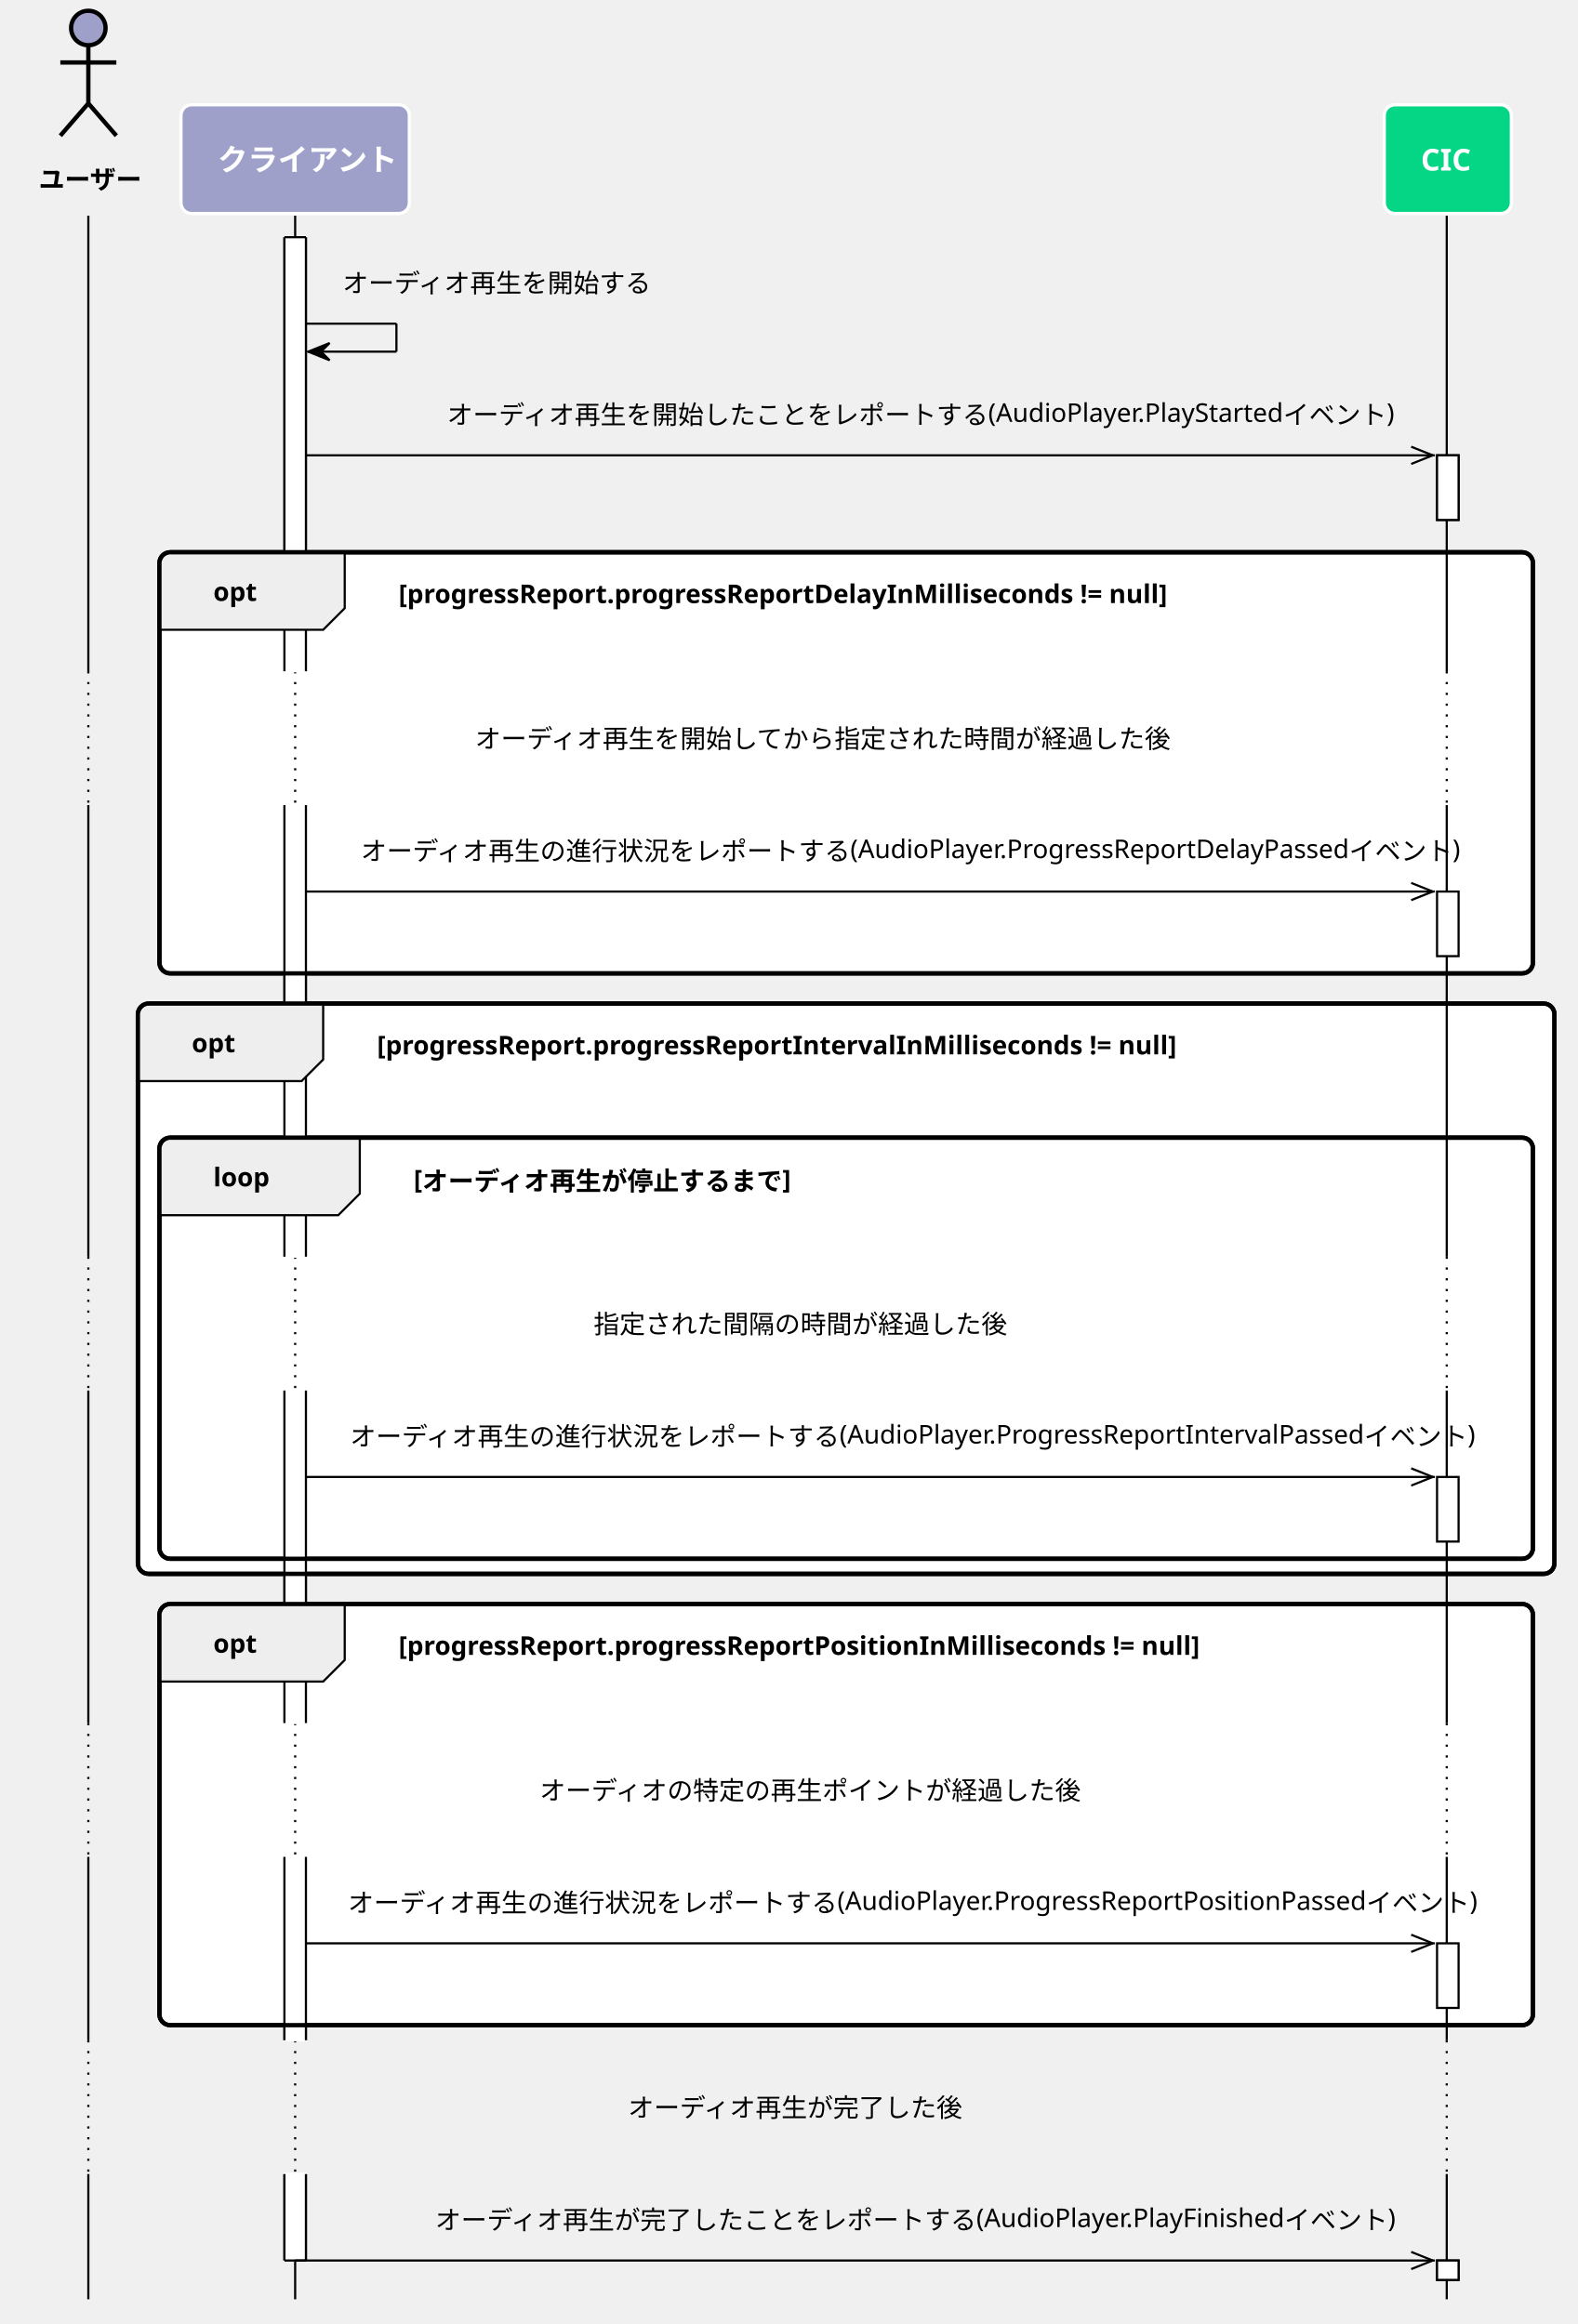
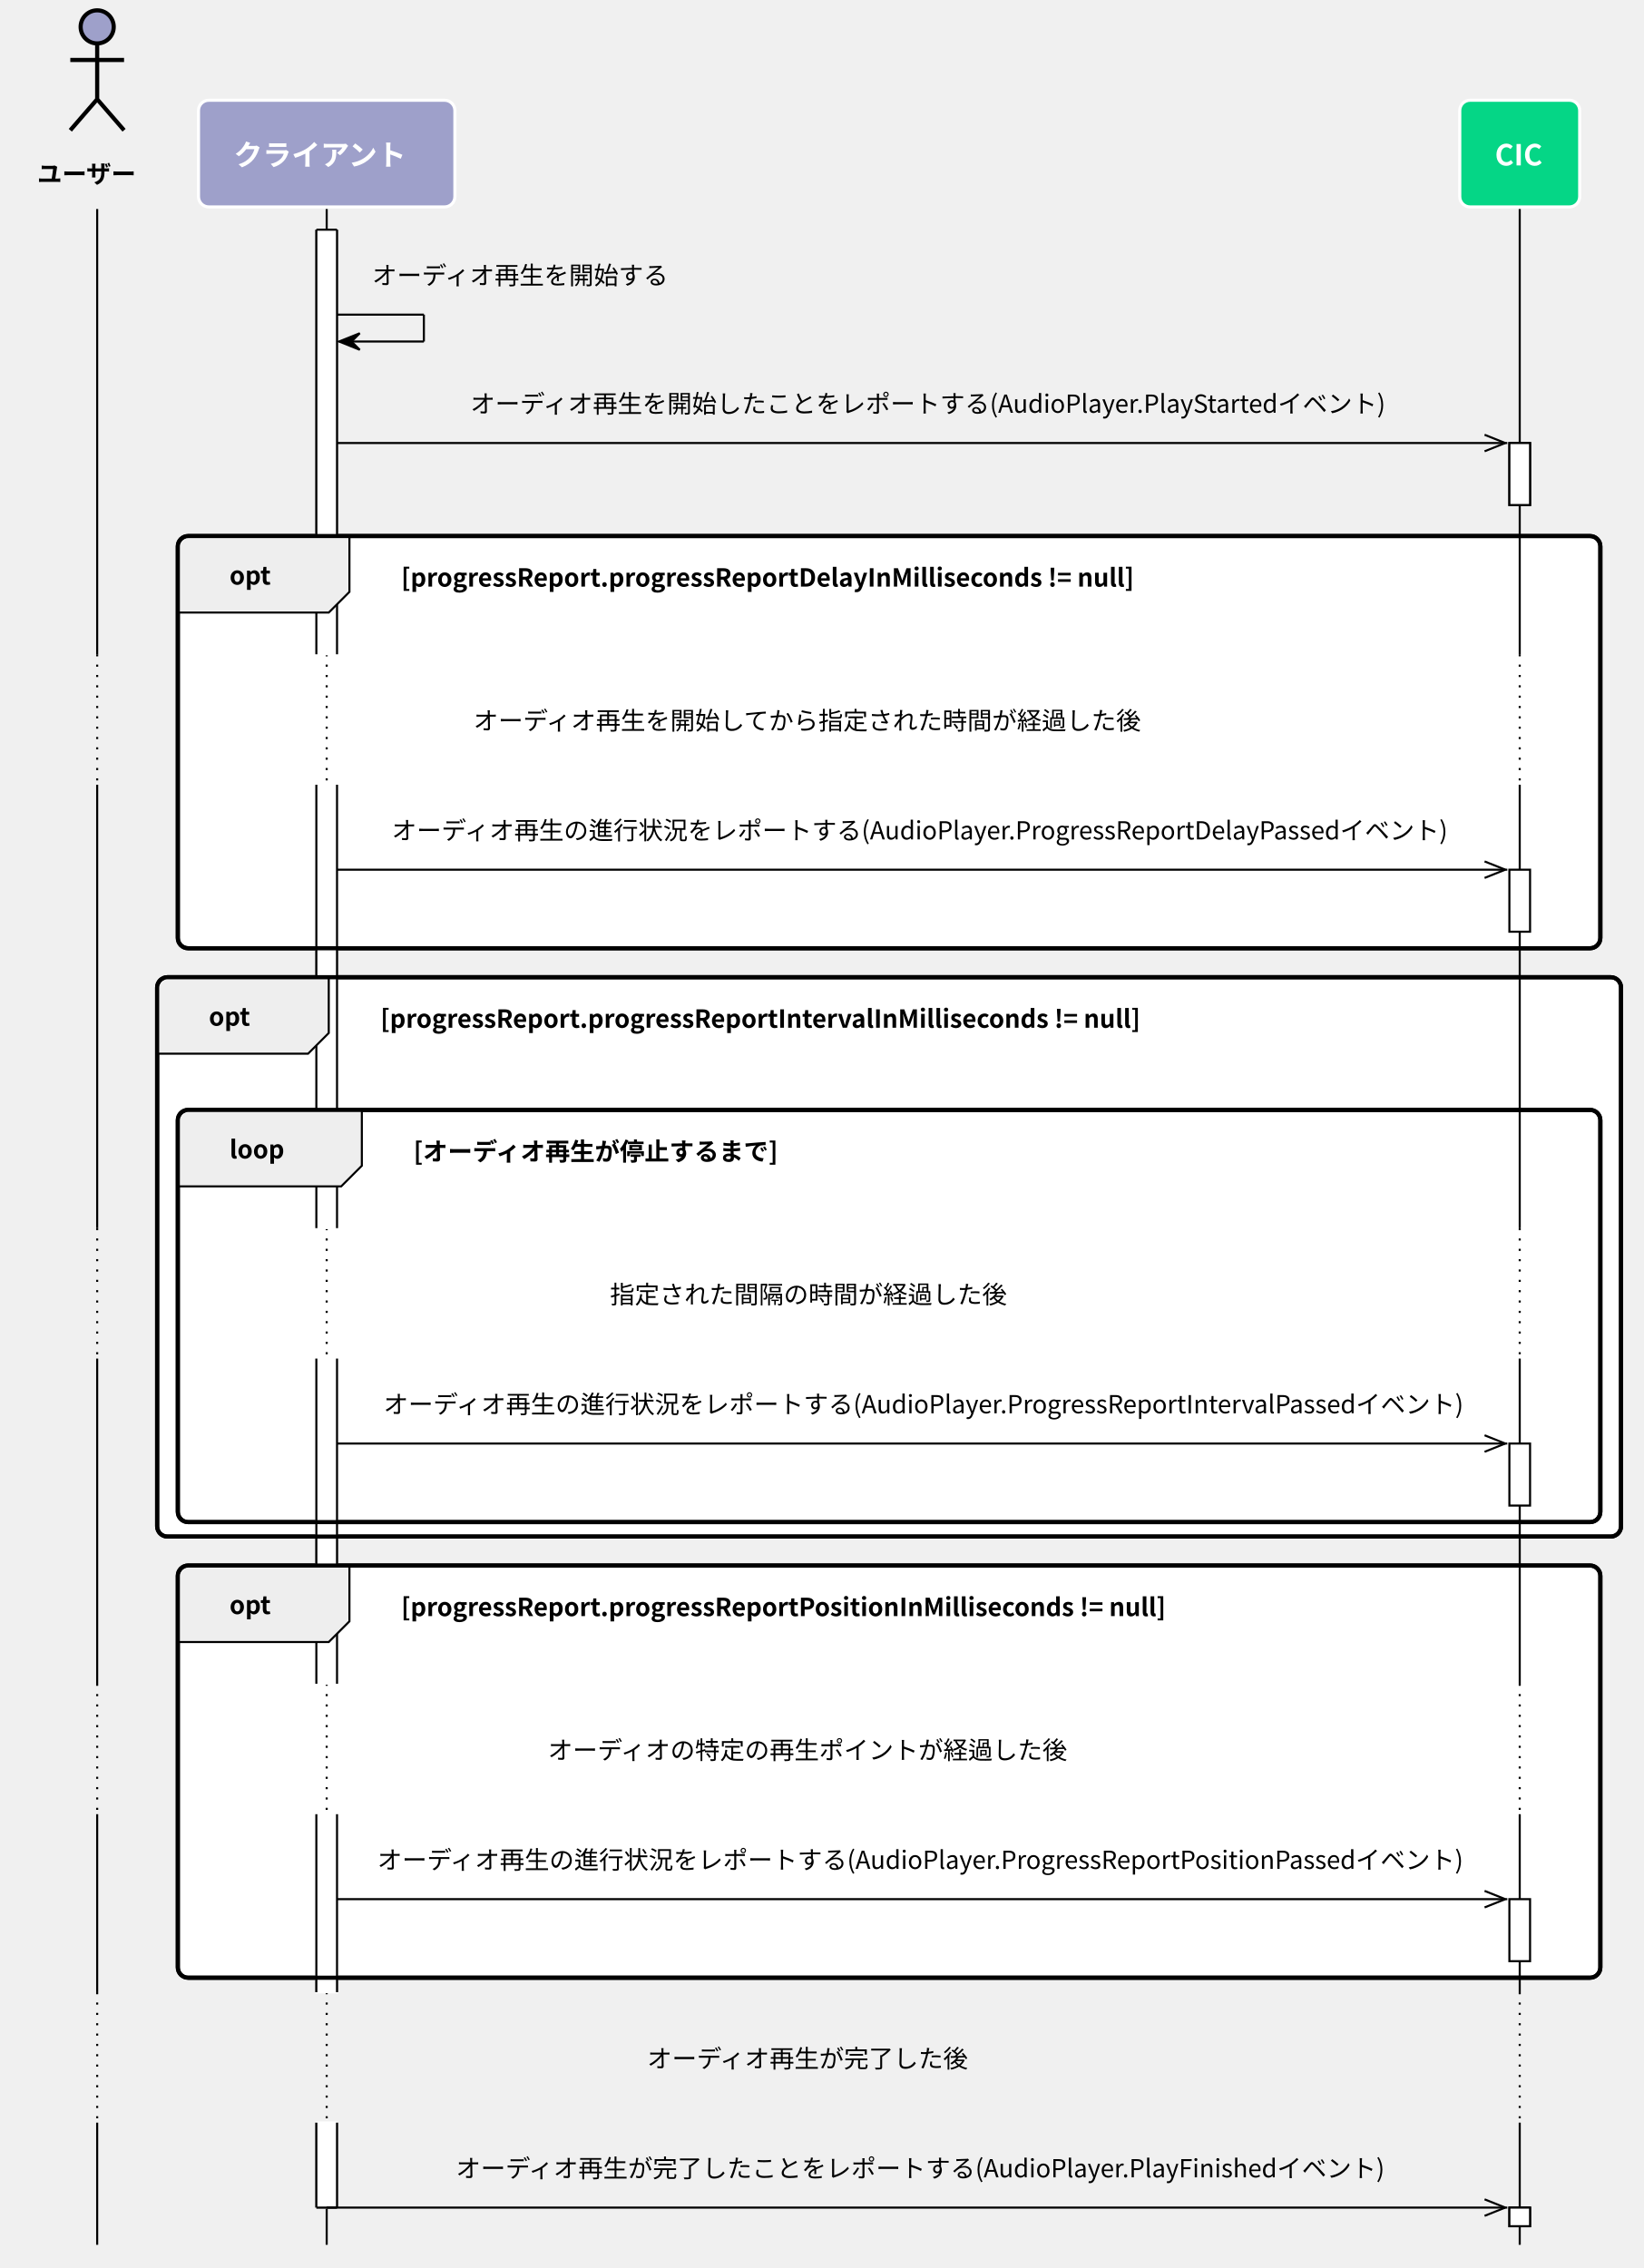
- <svg xmlns="http://www.w3.org/2000/svg" contentScriptType="application/ecmascript" contentStyleType="text/css" height="1079px" preserveAspectRatio="none" style="width:732px;height:1079px;" version="1.1" viewBox="0 0 732 1079" width="732px" zoomAndPan="magnify">
+ <svg xmlns="http://www.w3.org/2000/svg" contentScriptType="application/ecmascript" contentStyleType="text/css" height="1097px" preserveAspectRatio="none" style="width:795px;height:1097px;" version="1.1" viewBox="0 0 795 1097" width="795px" zoomAndPan="magnify">
  <defs />
  <g>
-     <rect fill="#FFFFFF" height="201.531" style="stroke: #FFFFFF; stroke-width: 1.0;" width="10" x="132" y="110.133" />
-     <line style="stroke: #000000; stroke-width: 1.0;" x1="132" x2="132" y1="110.133" y2="311.664" />
-     <line style="stroke: #000000; stroke-width: 1.0;" x1="142" x2="142" y1="110.133" y2="311.664" />
-     <line style="stroke: #000000; stroke-width: 1.0;" x1="132" x2="142" y1="110.133" y2="110.133" />
-     <rect fill="#FFFFFF" height="209.664" style="stroke: #FFFFFF; stroke-width: 1.0;" width="10" x="132" y="373.797" />
-     <line style="stroke: #000000; stroke-width: 1.0;" x1="132" x2="132" y1="373.797" y2="583.461" />
-     <line style="stroke: #000000; stroke-width: 1.0;" x1="142" x2="142" y1="373.797" y2="583.461" />
-     <rect fill="#FFFFFF" height="154.398" style="stroke: #FFFFFF; stroke-width: 1.0;" width="10" x="132" y="645.594" />
-     <line style="stroke: #000000; stroke-width: 1.0;" x1="132" x2="132" y1="645.594" y2="799.992" />
-     <line style="stroke: #000000; stroke-width: 1.0;" x1="142" x2="142" y1="645.594" y2="799.992" />
-     <rect fill="#FFFFFF" height="85.133" style="stroke: #FFFFFF; stroke-width: 1.0;" width="10" x="132" y="862.125" />
-     <line style="stroke: #000000; stroke-width: 1.0;" x1="132" x2="132" y1="862.125" y2="947.258" />
-     <line style="stroke: #000000; stroke-width: 1.0;" x1="142" x2="142" y1="862.125" y2="947.258" />
-     <rect fill="#FFFFFF" height="40.133" style="stroke: #FFFFFF; stroke-width: 1.0;" width="10" x="132" y="1009.391" />
-     <line style="stroke: #000000; stroke-width: 1.0;" x1="132" x2="132" y1="1009.391" y2="1049.523" />
-     <line style="stroke: #000000; stroke-width: 1.0;" x1="142" x2="142" y1="1009.391" y2="1049.523" />
-     <line style="stroke: #000000; stroke-width: 1.0;" x1="132" x2="142" y1="1049.523" y2="1049.523" />
-     <rect fill="#FFFFFF" height="30" style="stroke: #000000; stroke-width: 1.0;" width="10" x="667" y="211.398" />
-     <rect fill="#FFFFFF" height="30" style="stroke: #000000; stroke-width: 1.0;" width="10" x="667" y="413.93" />
-     <rect fill="#FFFFFF" height="30" style="stroke: #000000; stroke-width: 1.0;" width="10" x="667" y="685.727" />
-     <rect fill="#FFFFFF" height="30" style="stroke: #000000; stroke-width: 1.0;" width="10" x="667" y="902.258" />
-     <rect fill="#FFFFFF" height="9" style="stroke: #000000; stroke-width: 1.0;" width="10" x="667" y="1049.523" />
-     <rect fill="#FFFFFF" height="195.531" rx="5" ry="5" style="stroke: #000000; stroke-width: 2.0;" width="637.5" x="74" y="256.398" />
-     <rect fill="#FFFFFF" height="264.797" rx="5" ry="5" style="stroke: #000000; stroke-width: 2.0;" width="657.5" x="64" y="465.93" />
-     <rect fill="#FFFFFF" height="195.531" rx="5" ry="5" style="stroke: #000000; stroke-width: 2.0;" width="637.5" x="74" y="528.195" />
-     <rect fill="#FFFFFF" height="195.531" rx="5" ry="5" style="stroke: #000000; stroke-width: 2.0;" width="637.5" x="74" y="744.727" />
-     <line style="stroke: #000000; stroke-width: 1.0;" x1="41" x2="41" y1="100.133" y2="311.664" />
-     <line style="stroke: #000000; stroke-width: 1.0; stroke-dasharray: 1.0,4.0;" x1="41" x2="41" y1="311.664" y2="373.797" />
-     <line style="stroke: #000000; stroke-width: 1.0;" x1="41" x2="41" y1="373.797" y2="583.461" />
-     <line style="stroke: #000000; stroke-width: 1.0; stroke-dasharray: 1.0,4.0;" x1="41" x2="41" y1="583.461" y2="645.594" />
-     <line style="stroke: #000000; stroke-width: 1.0;" x1="41" x2="41" y1="645.594" y2="799.992" />
-     <line style="stroke: #000000; stroke-width: 1.0; stroke-dasharray: 1.0,4.0;" x1="41" x2="41" y1="799.992" y2="862.125" />
-     <line style="stroke: #000000; stroke-width: 1.0;" x1="41" x2="41" y1="862.125" y2="947.258" />
-     <line style="stroke: #000000; stroke-width: 1.0; stroke-dasharray: 1.0,4.0;" x1="41" x2="41" y1="947.258" y2="1009.391" />
-     <line style="stroke: #000000; stroke-width: 1.0;" x1="41" x2="41" y1="1009.391" y2="1067.523" />
-     <line style="stroke: #000000; stroke-width: 1.0;" x1="137" x2="137" y1="100.133" y2="311.664" />
-     <line style="stroke: #000000; stroke-width: 1.0; stroke-dasharray: 1.0,4.0;" x1="137" x2="137" y1="311.664" y2="373.797" />
-     <line style="stroke: #000000; stroke-width: 1.0;" x1="137" x2="137" y1="373.797" y2="583.461" />
-     <line style="stroke: #000000; stroke-width: 1.0; stroke-dasharray: 1.0,4.0;" x1="137" x2="137" y1="583.461" y2="645.594" />
-     <line style="stroke: #000000; stroke-width: 1.0;" x1="137" x2="137" y1="645.594" y2="799.992" />
-     <line style="stroke: #000000; stroke-width: 1.0; stroke-dasharray: 1.0,4.0;" x1="137" x2="137" y1="799.992" y2="862.125" />
-     <line style="stroke: #000000; stroke-width: 1.0;" x1="137" x2="137" y1="862.125" y2="947.258" />
-     <line style="stroke: #000000; stroke-width: 1.0; stroke-dasharray: 1.0,4.0;" x1="137" x2="137" y1="947.258" y2="1009.391" />
-     <line style="stroke: #000000; stroke-width: 1.0;" x1="137" x2="137" y1="1009.391" y2="1067.523" />
-     <line style="stroke: #000000; stroke-width: 1.0;" x1="671.5" x2="671.5" y1="100.133" y2="311.664" />
-     <line style="stroke: #000000; stroke-width: 1.0; stroke-dasharray: 1.0,4.0;" x1="671.5" x2="671.5" y1="311.664" y2="373.797" />
-     <line style="stroke: #000000; stroke-width: 1.0;" x1="671.5" x2="671.5" y1="373.797" y2="583.461" />
-     <line style="stroke: #000000; stroke-width: 1.0; stroke-dasharray: 1.0,4.0;" x1="671.5" x2="671.5" y1="583.461" y2="645.594" />
-     <line style="stroke: #000000; stroke-width: 1.0;" x1="671.5" x2="671.5" y1="645.594" y2="799.992" />
-     <line style="stroke: #000000; stroke-width: 1.0; stroke-dasharray: 1.0,4.0;" x1="671.5" x2="671.5" y1="799.992" y2="862.125" />
-     <line style="stroke: #000000; stroke-width: 1.0;" x1="671.5" x2="671.5" y1="862.125" y2="947.258" />
-     <line style="stroke: #000000; stroke-width: 1.0; stroke-dasharray: 1.0,4.0;" x1="671.5" x2="671.5" y1="947.258" y2="1009.391" />
-     <line style="stroke: #000000; stroke-width: 1.0;" x1="671.5" x2="671.5" y1="1009.391" y2="1067.523" />
-     <text fill="#000000" font-family="&quot;Malgun Gothic&quot;, sans-serif" font-size="12" font-weight="bold" lengthAdjust="spacingAndGlyphs" textLength="40" x="18" y="87.602">ユーザー</text>
-     <ellipse cx="41" cy="13" fill="#9EA0CA" rx="8" ry="8" style="stroke: #000000; stroke-width: 2.0;" />
-     <path d="M41,21 L41,48 M28,29 L54,29 M41,48 L28,63 M41,48 L54,63 " fill="none" style="stroke: #000000; stroke-width: 2.0;" />
-     <rect fill="#9EA0CA" height="50.488" rx="5" ry="5" style="stroke: #FFFFFF; stroke-width: 1.5;" width="106" x="84" y="48.645" />
-     <text fill="#FFFFFF" font-family="&quot;Malgun Gothic&quot;, sans-serif" font-size="14" font-weight="bold" lengthAdjust="spacingAndGlyphs" textLength="72" x="101" y="79.18">クライアント</text>
-     <rect fill="#05D686" height="50.488" rx="5" ry="5" style="stroke: #FFFFFF; stroke-width: 1.5;" width="59" x="642.5" y="48.645" />
-     <text fill="#FFFFFF" font-family="&quot;Malgun Gothic&quot;, sans-serif" font-size="14" font-weight="bold" lengthAdjust="spacingAndGlyphs" textLength="25" x="659.5" y="79.18">CIC</text>
-     <rect fill="#FFFFFF" height="201.531" style="stroke: #FFFFFF; stroke-width: 1.0;" width="10" x="132" y="110.133" />
-     <line style="stroke: #000000; stroke-width: 1.0;" x1="132" x2="132" y1="110.133" y2="311.664" />
-     <line style="stroke: #000000; stroke-width: 1.0;" x1="142" x2="142" y1="110.133" y2="311.664" />
-     <line style="stroke: #000000; stroke-width: 1.0;" x1="132" x2="142" y1="110.133" y2="110.133" />
-     <rect fill="#FFFFFF" height="209.664" style="stroke: #FFFFFF; stroke-width: 1.0;" width="10" x="132" y="373.797" />
-     <line style="stroke: #000000; stroke-width: 1.0;" x1="132" x2="132" y1="373.797" y2="583.461" />
-     <line style="stroke: #000000; stroke-width: 1.0;" x1="142" x2="142" y1="373.797" y2="583.461" />
-     <rect fill="#FFFFFF" height="154.398" style="stroke: #FFFFFF; stroke-width: 1.0;" width="10" x="132" y="645.594" />
-     <line style="stroke: #000000; stroke-width: 1.0;" x1="132" x2="132" y1="645.594" y2="799.992" />
-     <line style="stroke: #000000; stroke-width: 1.0;" x1="142" x2="142" y1="645.594" y2="799.992" />
-     <rect fill="#FFFFFF" height="85.133" style="stroke: #FFFFFF; stroke-width: 1.0;" width="10" x="132" y="862.125" />
-     <line style="stroke: #000000; stroke-width: 1.0;" x1="132" x2="132" y1="862.125" y2="947.258" />
-     <line style="stroke: #000000; stroke-width: 1.0;" x1="142" x2="142" y1="862.125" y2="947.258" />
-     <rect fill="#FFFFFF" height="40.133" style="stroke: #FFFFFF; stroke-width: 1.0;" width="10" x="132" y="1009.391" />
-     <line style="stroke: #000000; stroke-width: 1.0;" x1="132" x2="132" y1="1009.391" y2="1049.523" />
-     <line style="stroke: #000000; stroke-width: 1.0;" x1="142" x2="142" y1="1009.391" y2="1049.523" />
-     <line style="stroke: #000000; stroke-width: 1.0;" x1="132" x2="142" y1="1049.523" y2="1049.523" />
-     <rect fill="#FFFFFF" height="30" style="stroke: #000000; stroke-width: 1.0;" width="10" x="667" y="211.398" />
-     <rect fill="#FFFFFF" height="30" style="stroke: #000000; stroke-width: 1.0;" width="10" x="667" y="413.93" />
-     <rect fill="#FFFFFF" height="30" style="stroke: #000000; stroke-width: 1.0;" width="10" x="667" y="685.727" />
-     <rect fill="#FFFFFF" height="30" style="stroke: #000000; stroke-width: 1.0;" width="10" x="667" y="902.258" />
-     <rect fill="#FFFFFF" height="9" style="stroke: #000000; stroke-width: 1.0;" width="10" x="667" y="1049.523" />
-     <line style="stroke: #000000; stroke-width: 1.0;" x1="142" x2="184" y1="150.266" y2="150.266" />
-     <line style="stroke: #000000; stroke-width: 1.0;" x1="184" x2="184" y1="150.266" y2="163.266" />
-     <line style="stroke: #000000; stroke-width: 1.0;" x1="143" x2="184" y1="163.266" y2="163.266" />
-     <polygon fill="#000000" points="153,159.266,143,163.266,153,167.266,149,163.266" style="stroke: #000000; stroke-width: 1.0;" />
-     <text fill="#000000" font-family="&quot;Malgun Gothic&quot;, sans-serif" font-size="12" lengthAdjust="spacingAndGlyphs" textLength="120" x="159" y="135.734">オーディオ再生を開始する</text>
-     <line style="stroke: #000000; stroke-width: 1.0;" x1="665" x2="655" y1="211.398" y2="207.398" />
-     <line style="stroke: #000000; stroke-width: 1.0;" x1="665" x2="655" y1="211.398" y2="215.398" />
-     <line style="stroke: #000000; stroke-width: 1.0;" x1="142" x2="666" y1="211.398" y2="211.398" />
-     <text fill="#000000" font-family="&quot;Malgun Gothic&quot;, sans-serif" font-size="12" lengthAdjust="spacingAndGlyphs" textLength="394" x="207.5" y="196.867">オーディオ再生を開始したことをレポートする(AudioPlayer.PlayStartedイベント)</text>
-     <path d="M79,256.398 L160,256.398 L160,282.398 L150,292.398 L74,292.398 L74,261.398 " fill="#EEEEEE" style="stroke: #000000; stroke-width: 1.0;" />
-     <rect fill="none" height="195.531" rx="5" ry="5" style="stroke: #000000; stroke-width: 2.0;" width="637.5" x="74" y="256.398" />
-     <text fill="#000000" font-family="&quot;Malgun Gothic&quot;, sans-serif" font-size="12" font-weight="bold" lengthAdjust="spacingAndGlyphs" textLength="21" x="99" y="279">opt</text>
-     <text fill="#000000" font-family="&quot;Malgun Gothic&quot;, sans-serif" font-size="12" font-weight="bold" lengthAdjust="spacingAndGlyphs" textLength="374" x="185" y="280">[progressReport.progressReportDelayInMilliseconds != null]</text>
-     <text fill="#000000" font-family="&quot;Malgun Gothic&quot;, sans-serif" font-size="12" lengthAdjust="spacingAndGlyphs" textLength="272" x="220.5" y="347.266">オーディオ再生を開始してから指定された時間が経過した後</text>
-     <line style="stroke: #000000; stroke-width: 1.0;" x1="665" x2="655" y1="413.93" y2="409.93" />
-     <line style="stroke: #000000; stroke-width: 1.0;" x1="665" x2="655" y1="413.93" y2="417.93" />
-     <line style="stroke: #000000; stroke-width: 1.0;" x1="142" x2="666" y1="413.93" y2="413.93" />
-     <text fill="#000000" font-family="&quot;Malgun Gothic&quot;, sans-serif" font-size="12" lengthAdjust="spacingAndGlyphs" textLength="474" x="167.5" y="399.398">オーディオ再生の進行状況をレポートする(AudioPlayer.ProgressReportDelayPassedイベント)</text>
-     <path d="M69,465.93 L150,465.93 L150,491.93 L140,501.93 L64,501.93 L64,470.93 " fill="#EEEEEE" style="stroke: #000000; stroke-width: 1.0;" />
-     <rect fill="none" height="264.797" rx="5" ry="5" style="stroke: #000000; stroke-width: 2.0;" width="657.5" x="64" y="465.93" />
-     <text fill="#000000" font-family="&quot;Malgun Gothic&quot;, sans-serif" font-size="12" font-weight="bold" lengthAdjust="spacingAndGlyphs" textLength="21" x="89" y="488.531">opt</text>
-     <text fill="#000000" font-family="&quot;Malgun Gothic&quot;, sans-serif" font-size="12" font-weight="bold" lengthAdjust="spacingAndGlyphs" textLength="386" x="175" y="489.531">[progressReport.progressReportIntervalInMilliseconds != null]</text>
-     <path d="M79,528.195 L167,528.195 L167,554.195 L157,564.195 L74,564.195 L74,533.195 " fill="#EEEEEE" style="stroke: #000000; stroke-width: 1.0;" />
-     <rect fill="none" height="195.531" rx="5" ry="5" style="stroke: #000000; stroke-width: 2.0;" width="637.5" x="74" y="528.195" />
-     <text fill="#000000" font-family="&quot;Malgun Gothic&quot;, sans-serif" font-size="12" font-weight="bold" lengthAdjust="spacingAndGlyphs" textLength="28" x="99" y="550.797">loop</text>
-     <text fill="#000000" font-family="&quot;Malgun Gothic&quot;, sans-serif" font-size="12" font-weight="bold" lengthAdjust="spacingAndGlyphs" textLength="148" x="192" y="551.797">[オーディオ再生が停止するまで]</text>
-     <text fill="#000000" font-family="&quot;Malgun Gothic&quot;, sans-serif" font-size="12" lengthAdjust="spacingAndGlyphs" textLength="162" x="275.5" y="619.062">指定された間隔の時間が経過した後</text>
-     <line style="stroke: #000000; stroke-width: 1.0;" x1="665" x2="655" y1="685.727" y2="681.727" />
-     <line style="stroke: #000000; stroke-width: 1.0;" x1="665" x2="655" y1="685.727" y2="689.727" />
-     <line style="stroke: #000000; stroke-width: 1.0;" x1="142" x2="666" y1="685.727" y2="685.727" />
-     <text fill="#000000" font-family="&quot;Malgun Gothic&quot;, sans-serif" font-size="12" lengthAdjust="spacingAndGlyphs" textLength="484" x="162.5" y="671.195">オーディオ再生の進行状況をレポートする(AudioPlayer.ProgressReportIntervalPassedイベント)</text>
-     <path d="M79,744.727 L160,744.727 L160,770.727 L150,780.727 L74,780.727 L74,749.727 " fill="#EEEEEE" style="stroke: #000000; stroke-width: 1.0;" />
-     <rect fill="none" height="195.531" rx="5" ry="5" style="stroke: #000000; stroke-width: 2.0;" width="637.5" x="74" y="744.727" />
-     <text fill="#000000" font-family="&quot;Malgun Gothic&quot;, sans-serif" font-size="12" font-weight="bold" lengthAdjust="spacingAndGlyphs" textLength="21" x="99" y="767.328">opt</text>
-     <text fill="#000000" font-family="&quot;Malgun Gothic&quot;, sans-serif" font-size="12" font-weight="bold" lengthAdjust="spacingAndGlyphs" textLength="390" x="185" y="768.328">[progressReport.progressReportPositionInMilliseconds != null]</text>
-     <text fill="#000000" font-family="&quot;Malgun Gothic&quot;, sans-serif" font-size="12" lengthAdjust="spacingAndGlyphs" textLength="212" x="250.5" y="835.594">オーディオの特定の再生ポイントが経過した後</text>
-     <line style="stroke: #000000; stroke-width: 1.0;" x1="665" x2="655" y1="902.258" y2="898.258" />
-     <line style="stroke: #000000; stroke-width: 1.0;" x1="665" x2="655" y1="902.258" y2="906.258" />
-     <line style="stroke: #000000; stroke-width: 1.0;" x1="142" x2="666" y1="902.258" y2="902.258" />
-     <text fill="#000000" font-family="&quot;Malgun Gothic&quot;, sans-serif" font-size="12" lengthAdjust="spacingAndGlyphs" textLength="486" x="161.5" y="887.727">オーディオ再生の進行状況をレポートする(AudioPlayer.ProgressReportPositionPassedイベント)</text>
-     <text fill="#000000" font-family="&quot;Malgun Gothic&quot;, sans-serif" font-size="12" lengthAdjust="spacingAndGlyphs" textLength="130" x="291.5" y="982.859">オーディオ再生が完了した後</text>
-     <line style="stroke: #000000; stroke-width: 1.0;" x1="665" x2="655" y1="1049.523" y2="1045.523" />
-     <line style="stroke: #000000; stroke-width: 1.0;" x1="665" x2="655" y1="1049.523" y2="1053.523" />
-     <line style="stroke: #000000; stroke-width: 1.0;" x1="137" x2="666" y1="1049.523" y2="1049.523" />
-     <text fill="#000000" font-family="&quot;Malgun Gothic&quot;, sans-serif" font-size="12" lengthAdjust="spacingAndGlyphs" textLength="400" x="202" y="1034.992">オーディオ再生が完了したことをレポートする(AudioPlayer.PlayFinishedイベント)</text>
+     <rect fill="#FFFFFF" height="205.375" style="stroke: #FFFFFF; stroke-width: 1.0;" width="10" x="153" y="111.094" />
+     <line style="stroke: #000000; stroke-width: 1.0;" x1="153" x2="153" y1="111.094" y2="316.469" />
+     <line style="stroke: #000000; stroke-width: 1.0;" x1="163" x2="163" y1="111.094" y2="316.469" />
+     <line style="stroke: #000000; stroke-width: 1.0;" x1="153" x2="163" y1="111.094" y2="111.094" />
+     <rect fill="#FFFFFF" height="214.469" style="stroke: #FFFFFF; stroke-width: 1.0;" width="10" x="153" y="379.562" />
+     <line style="stroke: #000000; stroke-width: 1.0;" x1="153" x2="153" y1="379.562" y2="594.031" />
+     <line style="stroke: #000000; stroke-width: 1.0;" x1="163" x2="163" y1="379.562" y2="594.031" />
+     <rect fill="#FFFFFF" height="157.281" style="stroke: #FFFFFF; stroke-width: 1.0;" width="10" x="153" y="657.125" />
+     <line style="stroke: #000000; stroke-width: 1.0;" x1="153" x2="153" y1="657.125" y2="814.406" />
+     <line style="stroke: #000000; stroke-width: 1.0;" x1="163" x2="163" y1="657.125" y2="814.406" />
+     <rect fill="#FFFFFF" height="86.094" style="stroke: #FFFFFF; stroke-width: 1.0;" width="10" x="153" y="877.5" />
+     <line style="stroke: #000000; stroke-width: 1.0;" x1="153" x2="153" y1="877.5" y2="963.594" />
+     <line style="stroke: #000000; stroke-width: 1.0;" x1="163" x2="163" y1="877.5" y2="963.594" />
+     <rect fill="#FFFFFF" height="41.094" style="stroke: #FFFFFF; stroke-width: 1.0;" width="10" x="153" y="1026.688" />
+     <line style="stroke: #000000; stroke-width: 1.0;" x1="153" x2="153" y1="1026.688" y2="1067.781" />
+     <line style="stroke: #000000; stroke-width: 1.0;" x1="163" x2="163" y1="1026.688" y2="1067.781" />
+     <line style="stroke: #000000; stroke-width: 1.0;" x1="153" x2="163" y1="1067.781" y2="1067.781" />
+     <rect fill="#FFFFFF" height="30" style="stroke: #000000; stroke-width: 1.0;" width="10" x="730" y="214.281" />
+     <rect fill="#FFFFFF" height="30" style="stroke: #000000; stroke-width: 1.0;" width="10" x="730" y="420.656" />
+     <rect fill="#FFFFFF" height="30" style="stroke: #000000; stroke-width: 1.0;" width="10" x="730" y="698.219" />
+     <rect fill="#FFFFFF" height="30" style="stroke: #000000; stroke-width: 1.0;" width="10" x="730" y="918.594" />
+     <rect fill="#FFFFFF" height="9" style="stroke: #000000; stroke-width: 1.0;" width="10" x="730" y="1067.781" />
+     <rect fill="#FFFFFF" height="199.375" rx="5" ry="5" style="stroke: #000000; stroke-width: 2.0;" width="688" x="86" y="259.281" />
+     <rect fill="#FFFFFF" height="270.562" rx="5" ry="5" style="stroke: #000000; stroke-width: 2.0;" width="708" x="76" y="472.656" />
+     <rect fill="#FFFFFF" height="199.375" rx="5" ry="5" style="stroke: #000000; stroke-width: 2.0;" width="688" x="86" y="536.844" />
+     <rect fill="#FFFFFF" height="199.375" rx="5" ry="5" style="stroke: #000000; stroke-width: 2.0;" width="688" x="86" y="757.219" />
+     <line style="stroke: #000000; stroke-width: 1.0;" x1="47" x2="47" y1="101.094" y2="316.469" />
+     <line style="stroke: #000000; stroke-width: 1.0; stroke-dasharray: 1.0,4.0;" x1="47" x2="47" y1="316.469" y2="379.562" />
+     <line style="stroke: #000000; stroke-width: 1.0;" x1="47" x2="47" y1="379.562" y2="594.031" />
+     <line style="stroke: #000000; stroke-width: 1.0; stroke-dasharray: 1.0,4.0;" x1="47" x2="47" y1="594.031" y2="657.125" />
+     <line style="stroke: #000000; stroke-width: 1.0;" x1="47" x2="47" y1="657.125" y2="814.406" />
+     <line style="stroke: #000000; stroke-width: 1.0; stroke-dasharray: 1.0,4.0;" x1="47" x2="47" y1="814.406" y2="877.5" />
+     <line style="stroke: #000000; stroke-width: 1.0;" x1="47" x2="47" y1="877.5" y2="963.594" />
+     <line style="stroke: #000000; stroke-width: 1.0; stroke-dasharray: 1.0,4.0;" x1="47" x2="47" y1="963.594" y2="1026.688" />
+     <line style="stroke: #000000; stroke-width: 1.0;" x1="47" x2="47" y1="1026.688" y2="1085.781" />
+     <line style="stroke: #000000; stroke-width: 1.0;" x1="158" x2="158" y1="101.094" y2="316.469" />
+     <line style="stroke: #000000; stroke-width: 1.0; stroke-dasharray: 1.0,4.0;" x1="158" x2="158" y1="316.469" y2="379.562" />
+     <line style="stroke: #000000; stroke-width: 1.0;" x1="158" x2="158" y1="379.562" y2="594.031" />
+     <line style="stroke: #000000; stroke-width: 1.0; stroke-dasharray: 1.0,4.0;" x1="158" x2="158" y1="594.031" y2="657.125" />
+     <line style="stroke: #000000; stroke-width: 1.0;" x1="158" x2="158" y1="657.125" y2="814.406" />
+     <line style="stroke: #000000; stroke-width: 1.0; stroke-dasharray: 1.0,4.0;" x1="158" x2="158" y1="814.406" y2="877.5" />
+     <line style="stroke: #000000; stroke-width: 1.0;" x1="158" x2="158" y1="877.5" y2="963.594" />
+     <line style="stroke: #000000; stroke-width: 1.0; stroke-dasharray: 1.0,4.0;" x1="158" x2="158" y1="963.594" y2="1026.688" />
+     <line style="stroke: #000000; stroke-width: 1.0;" x1="158" x2="158" y1="1026.688" y2="1085.781" />
+     <line style="stroke: #000000; stroke-width: 1.0;" x1="735" x2="735" y1="101.094" y2="316.469" />
+     <line style="stroke: #000000; stroke-width: 1.0; stroke-dasharray: 1.0,4.0;" x1="735" x2="735" y1="316.469" y2="379.562" />
+     <line style="stroke: #000000; stroke-width: 1.0;" x1="735" x2="735" y1="379.562" y2="594.031" />
+     <line style="stroke: #000000; stroke-width: 1.0; stroke-dasharray: 1.0,4.0;" x1="735" x2="735" y1="594.031" y2="657.125" />
+     <line style="stroke: #000000; stroke-width: 1.0;" x1="735" x2="735" y1="657.125" y2="814.406" />
+     <line style="stroke: #000000; stroke-width: 1.0; stroke-dasharray: 1.0,4.0;" x1="735" x2="735" y1="814.406" y2="877.5" />
+     <line style="stroke: #000000; stroke-width: 1.0;" x1="735" x2="735" y1="877.5" y2="963.594" />
+     <line style="stroke: #000000; stroke-width: 1.0; stroke-dasharray: 1.0,4.0;" x1="735" x2="735" y1="963.594" y2="1026.688" />
+     <line style="stroke: #000000; stroke-width: 1.0;" x1="735" x2="735" y1="1026.688" y2="1085.781" />
+     <text fill="#000000" font-family="Noto Sans CJK KR" font-size="12" font-weight="bold" lengthAdjust="spacingAndGlyphs" textLength="52" x="18" y="88.457">ユーザー</text>
+     <ellipse cx="47" cy="13" fill="#9EA0CA" rx="8" ry="8" style="stroke: #000000; stroke-width: 2.0;" />
+     <path d="M47,21 L47,48 M34,29 L60,29 M47,48 L34,63 M47,48 L60,63 " fill="none" style="stroke: #000000; stroke-width: 2.0;" />
+     <rect fill="#9EA0CA" height="51.609" rx="5" ry="5" style="stroke: #FFFFFF; stroke-width: 1.5;" width="124" x="96" y="48.484" />
+     <text fill="#FFFFFF" font-family="Noto Sans CJK KR" font-size="14" font-weight="bold" lengthAdjust="spacingAndGlyphs" textLength="90" x="113" y="80.018">クライアント</text>
+     <rect fill="#05D686" height="51.609" rx="5" ry="5" style="stroke: #FFFFFF; stroke-width: 1.5;" width="58" x="706" y="48.484" />
+     <text fill="#FFFFFF" font-family="Noto Sans CJK KR" font-size="14" font-weight="bold" lengthAdjust="spacingAndGlyphs" textLength="24" x="723" y="80.018">CIC</text>
+     <rect fill="#FFFFFF" height="205.375" style="stroke: #FFFFFF; stroke-width: 1.0;" width="10" x="153" y="111.094" />
+     <line style="stroke: #000000; stroke-width: 1.0;" x1="153" x2="153" y1="111.094" y2="316.469" />
+     <line style="stroke: #000000; stroke-width: 1.0;" x1="163" x2="163" y1="111.094" y2="316.469" />
+     <line style="stroke: #000000; stroke-width: 1.0;" x1="153" x2="163" y1="111.094" y2="111.094" />
+     <rect fill="#FFFFFF" height="214.469" style="stroke: #FFFFFF; stroke-width: 1.0;" width="10" x="153" y="379.562" />
+     <line style="stroke: #000000; stroke-width: 1.0;" x1="153" x2="153" y1="379.562" y2="594.031" />
+     <line style="stroke: #000000; stroke-width: 1.0;" x1="163" x2="163" y1="379.562" y2="594.031" />
+     <rect fill="#FFFFFF" height="157.281" style="stroke: #FFFFFF; stroke-width: 1.0;" width="10" x="153" y="657.125" />
+     <line style="stroke: #000000; stroke-width: 1.0;" x1="153" x2="153" y1="657.125" y2="814.406" />
+     <line style="stroke: #000000; stroke-width: 1.0;" x1="163" x2="163" y1="657.125" y2="814.406" />
+     <rect fill="#FFFFFF" height="86.094" style="stroke: #FFFFFF; stroke-width: 1.0;" width="10" x="153" y="877.5" />
+     <line style="stroke: #000000; stroke-width: 1.0;" x1="153" x2="153" y1="877.5" y2="963.594" />
+     <line style="stroke: #000000; stroke-width: 1.0;" x1="163" x2="163" y1="877.5" y2="963.594" />
+     <rect fill="#FFFFFF" height="41.094" style="stroke: #FFFFFF; stroke-width: 1.0;" width="10" x="153" y="1026.688" />
+     <line style="stroke: #000000; stroke-width: 1.0;" x1="153" x2="153" y1="1026.688" y2="1067.781" />
+     <line style="stroke: #000000; stroke-width: 1.0;" x1="163" x2="163" y1="1026.688" y2="1067.781" />
+     <line style="stroke: #000000; stroke-width: 1.0;" x1="153" x2="163" y1="1067.781" y2="1067.781" />
+     <rect fill="#FFFFFF" height="30" style="stroke: #000000; stroke-width: 1.0;" width="10" x="730" y="214.281" />
+     <rect fill="#FFFFFF" height="30" style="stroke: #000000; stroke-width: 1.0;" width="10" x="730" y="420.656" />
+     <rect fill="#FFFFFF" height="30" style="stroke: #000000; stroke-width: 1.0;" width="10" x="730" y="698.219" />
+     <rect fill="#FFFFFF" height="30" style="stroke: #000000; stroke-width: 1.0;" width="10" x="730" y="918.594" />
+     <rect fill="#FFFFFF" height="9" style="stroke: #000000; stroke-width: 1.0;" width="10" x="730" y="1067.781" />
+     <line style="stroke: #000000; stroke-width: 1.0;" x1="163" x2="205" y1="152.188" y2="152.188" />
+     <line style="stroke: #000000; stroke-width: 1.0;" x1="205" x2="205" y1="152.188" y2="165.188" />
+     <line style="stroke: #000000; stroke-width: 1.0;" x1="164" x2="205" y1="165.188" y2="165.188" />
+     <polygon fill="#000000" points="174,161.188,164,165.188,174,169.188,170,165.188" style="stroke: #000000; stroke-width: 1.0;" />
+     <text fill="#000000" font-family="Noto Sans CJK KR" font-size="12" lengthAdjust="spacingAndGlyphs" textLength="144" x="180" y="137.551">オーディオ再生を開始する</text>
+     <line style="stroke: #000000; stroke-width: 1.0;" x1="728" x2="718" y1="214.281" y2="210.281" />
+     <line style="stroke: #000000; stroke-width: 1.0;" x1="728" x2="718" y1="214.281" y2="218.281" />
+     <line style="stroke: #000000; stroke-width: 1.0;" x1="163" x2="729" y1="214.281" y2="214.281" />
+     <text fill="#000000" font-family="Noto Sans CJK KR" font-size="12" lengthAdjust="spacingAndGlyphs" textLength="438" x="227.5" y="199.644">オーディオ再生を開始したことをレポートする(AudioPlayer.PlayStartedイベント)</text>
+     <path d="M91,259.281 L169,259.281 L169,286.281 L159,296.281 L86,296.281 L86,264.281 " fill="#EEEEEE" style="stroke: #000000; stroke-width: 1.0;" />
+     <rect fill="none" height="199.375" rx="5" ry="5" style="stroke: #000000; stroke-width: 2.0;" width="688" x="86" y="259.281" />
+     <text fill="#000000" font-family="Noto Sans CJK KR" font-size="12" font-weight="bold" lengthAdjust="spacingAndGlyphs" textLength="18" x="111" y="282.738">opt</text>
+     <text fill="#000000" font-family="Noto Sans CJK KR" font-size="12" font-weight="bold" lengthAdjust="spacingAndGlyphs" textLength="339" x="194" y="283.738">[progressReport.progressReportDelayInMilliseconds != null]</text>
+     <text fill="#000000" font-family="Noto Sans CJK KR" font-size="12" lengthAdjust="spacingAndGlyphs" textLength="324" x="229" y="352.926">オーディオ再生を開始してから指定された時間が経過した後</text>
+     <line style="stroke: #000000; stroke-width: 1.0;" x1="728" x2="718" y1="420.656" y2="416.656" />
+     <line style="stroke: #000000; stroke-width: 1.0;" x1="728" x2="718" y1="420.656" y2="424.656" />
+     <line style="stroke: #000000; stroke-width: 1.0;" x1="163" x2="729" y1="420.656" y2="420.656" />
+     <text fill="#000000" font-family="Noto Sans CJK KR" font-size="12" lengthAdjust="spacingAndGlyphs" textLength="514" x="189.5" y="406.019">オーディオ再生の進行状況をレポートする(AudioPlayer.ProgressReportDelayPassedイベント)</text>
+     <path d="M81,472.656 L159,472.656 L159,499.656 L149,509.656 L76,509.656 L76,477.656 " fill="#EEEEEE" style="stroke: #000000; stroke-width: 1.0;" />
+     <rect fill="none" height="270.562" rx="5" ry="5" style="stroke: #000000; stroke-width: 2.0;" width="708" x="76" y="472.656" />
+     <text fill="#000000" font-family="Noto Sans CJK KR" font-size="12" font-weight="bold" lengthAdjust="spacingAndGlyphs" textLength="18" x="101" y="496.113">opt</text>
+     <text fill="#000000" font-family="Noto Sans CJK KR" font-size="12" font-weight="bold" lengthAdjust="spacingAndGlyphs" textLength="350" x="184" y="497.113">[progressReport.progressReportIntervalInMilliseconds != null]</text>
+     <path d="M91,536.844 L175,536.844 L175,563.844 L165,573.844 L86,573.844 L86,541.844 " fill="#EEEEEE" style="stroke: #000000; stroke-width: 1.0;" />
+     <rect fill="none" height="199.375" rx="5" ry="5" style="stroke: #000000; stroke-width: 2.0;" width="688" x="86" y="536.844" />
+     <text fill="#000000" font-family="Noto Sans CJK KR" font-size="12" font-weight="bold" lengthAdjust="spacingAndGlyphs" textLength="24" x="111" y="560.301">loop</text>
+     <text fill="#000000" font-family="Noto Sans CJK KR" font-size="12" font-weight="bold" lengthAdjust="spacingAndGlyphs" textLength="190" x="200" y="561.301">[オーディオ再生が停止するまで]</text>
+     <text fill="#000000" font-family="Noto Sans CJK KR" font-size="12" lengthAdjust="spacingAndGlyphs" textLength="192" x="295" y="630.488">指定された間隔の時間が経過した後</text>
+     <line style="stroke: #000000; stroke-width: 1.0;" x1="728" x2="718" y1="698.219" y2="694.219" />
+     <line style="stroke: #000000; stroke-width: 1.0;" x1="728" x2="718" y1="698.219" y2="702.219" />
+     <line style="stroke: #000000; stroke-width: 1.0;" x1="163" x2="729" y1="698.219" y2="698.219" />
+     <text fill="#000000" font-family="Noto Sans CJK KR" font-size="12" lengthAdjust="spacingAndGlyphs" textLength="522" x="185.5" y="683.582">オーディオ再生の進行状況をレポートする(AudioPlayer.ProgressReportIntervalPassedイベント)</text>
+     <path d="M91,757.219 L169,757.219 L169,784.219 L159,794.219 L86,794.219 L86,762.219 " fill="#EEEEEE" style="stroke: #000000; stroke-width: 1.0;" />
+     <rect fill="none" height="199.375" rx="5" ry="5" style="stroke: #000000; stroke-width: 2.0;" width="688" x="86" y="757.219" />
+     <text fill="#000000" font-family="Noto Sans CJK KR" font-size="12" font-weight="bold" lengthAdjust="spacingAndGlyphs" textLength="18" x="111" y="780.676">opt</text>
+     <text fill="#000000" font-family="Noto Sans CJK KR" font-size="12" font-weight="bold" lengthAdjust="spacingAndGlyphs" textLength="354" x="194" y="781.676">[progressReport.progressReportPositionInMilliseconds != null]</text>
+     <text fill="#000000" font-family="Noto Sans CJK KR" font-size="12" lengthAdjust="spacingAndGlyphs" textLength="252" x="265" y="850.863">オーディオの特定の再生ポイントが経過した後</text>
+     <line style="stroke: #000000; stroke-width: 1.0;" x1="728" x2="718" y1="918.594" y2="914.594" />
+     <line style="stroke: #000000; stroke-width: 1.0;" x1="728" x2="718" y1="918.594" y2="922.594" />
+     <line style="stroke: #000000; stroke-width: 1.0;" x1="163" x2="729" y1="918.594" y2="918.594" />
+     <text fill="#000000" font-family="Noto Sans CJK KR" font-size="12" lengthAdjust="spacingAndGlyphs" textLength="528" x="182.5" y="903.957">オーディオ再生の進行状況をレポートする(AudioPlayer.ProgressReportPositionPassedイベント)</text>
+     <text fill="#000000" font-family="Noto Sans CJK KR" font-size="12" lengthAdjust="spacingAndGlyphs" textLength="156" x="313" y="1000.051">オーディオ再生が完了した後</text>
+     <line style="stroke: #000000; stroke-width: 1.0;" x1="728" x2="718" y1="1067.781" y2="1063.781" />
+     <line style="stroke: #000000; stroke-width: 1.0;" x1="728" x2="718" y1="1067.781" y2="1071.781" />
+     <line style="stroke: #000000; stroke-width: 1.0;" x1="158" x2="729" y1="1067.781" y2="1067.781" />
+     <text fill="#000000" font-family="Noto Sans CJK KR" font-size="12" lengthAdjust="spacingAndGlyphs" textLength="447" x="220.5" y="1053.145">オーディオ再生が完了したことをレポートする(AudioPlayer.PlayFinishedイベント)</text>
  </g>
</svg>
